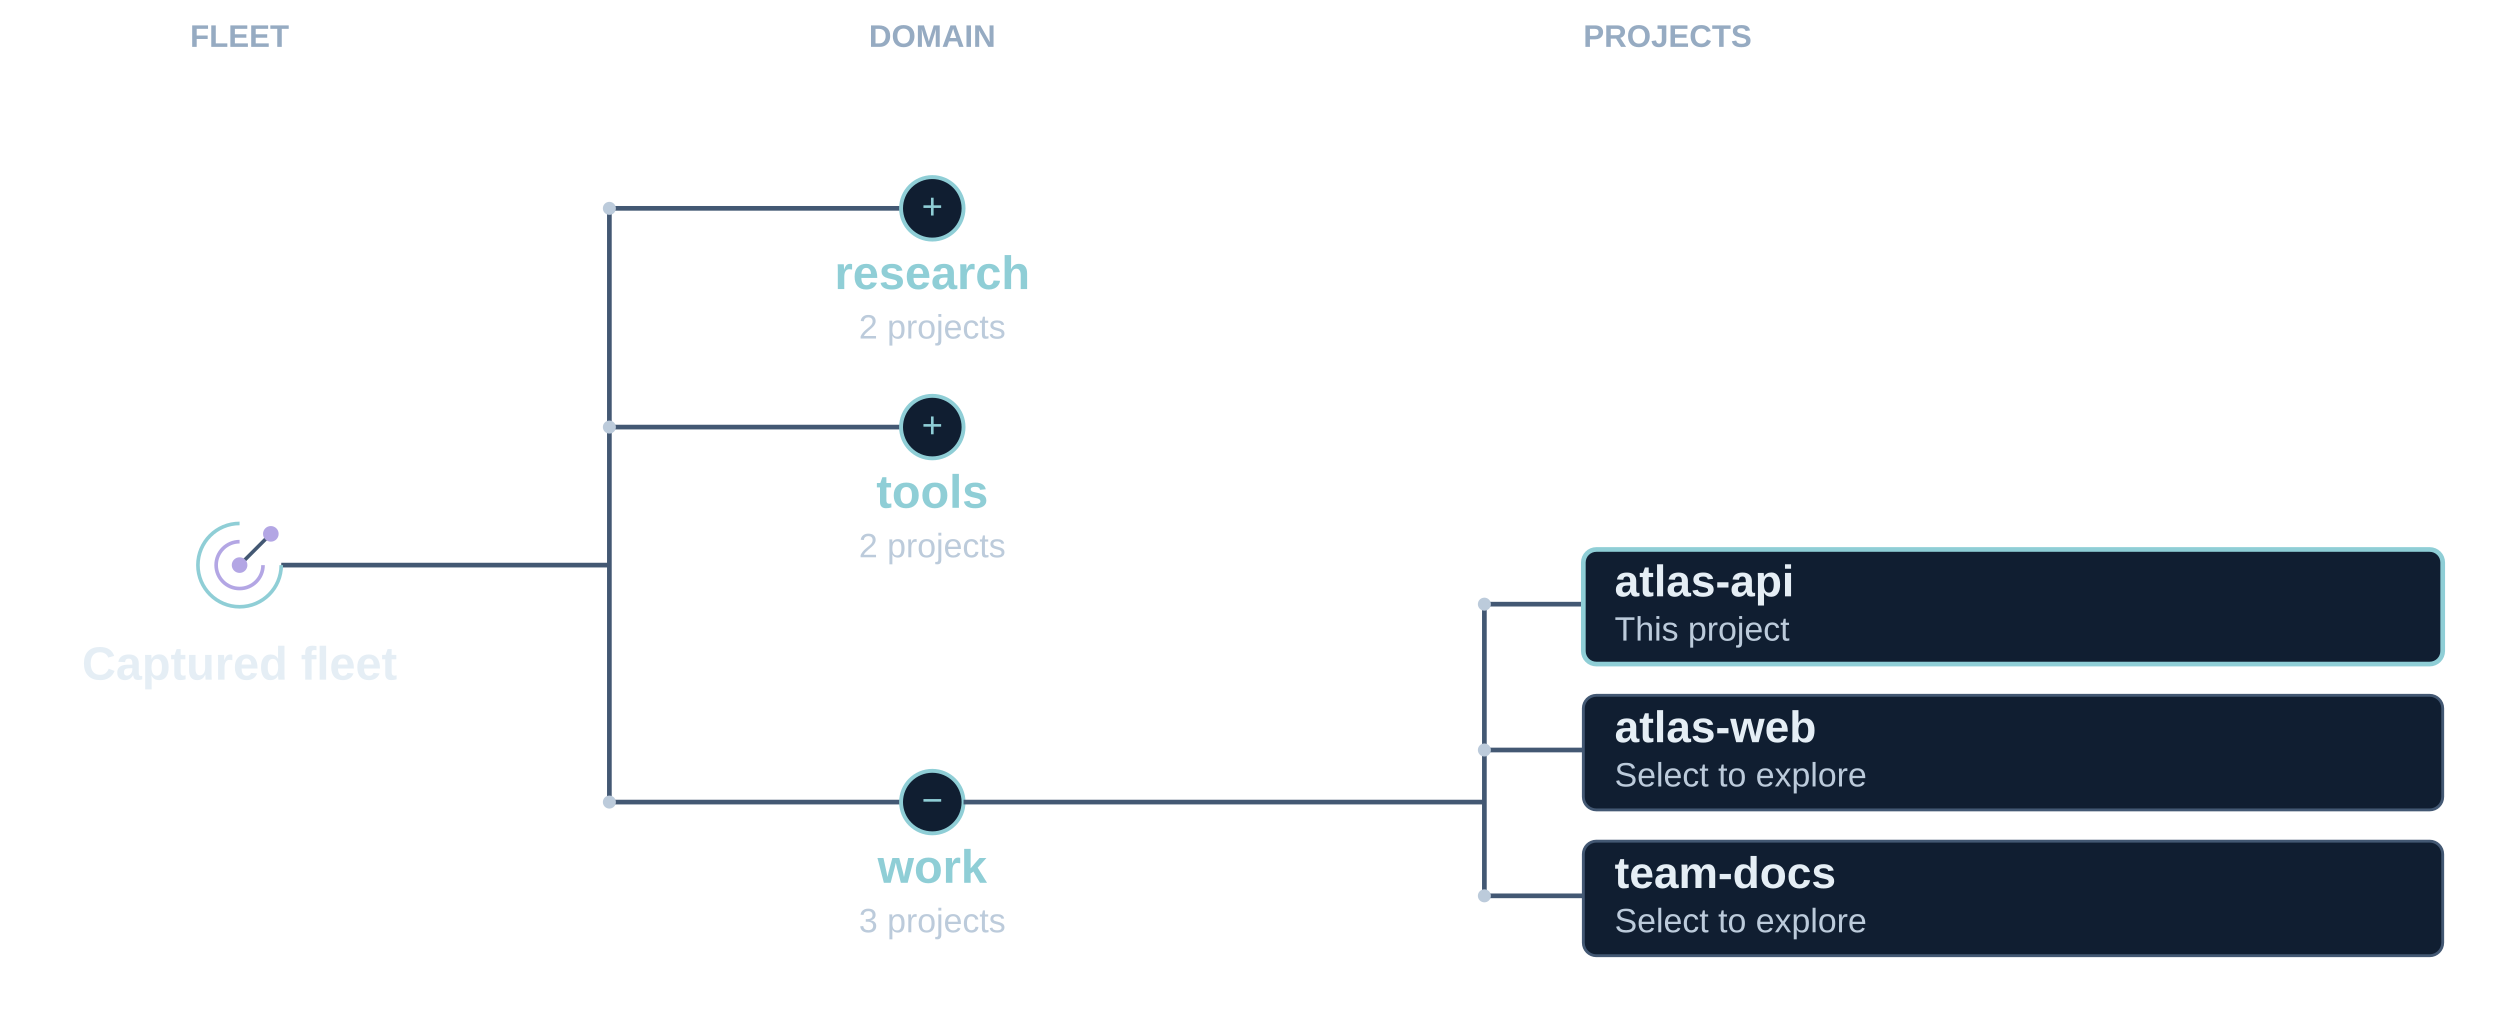
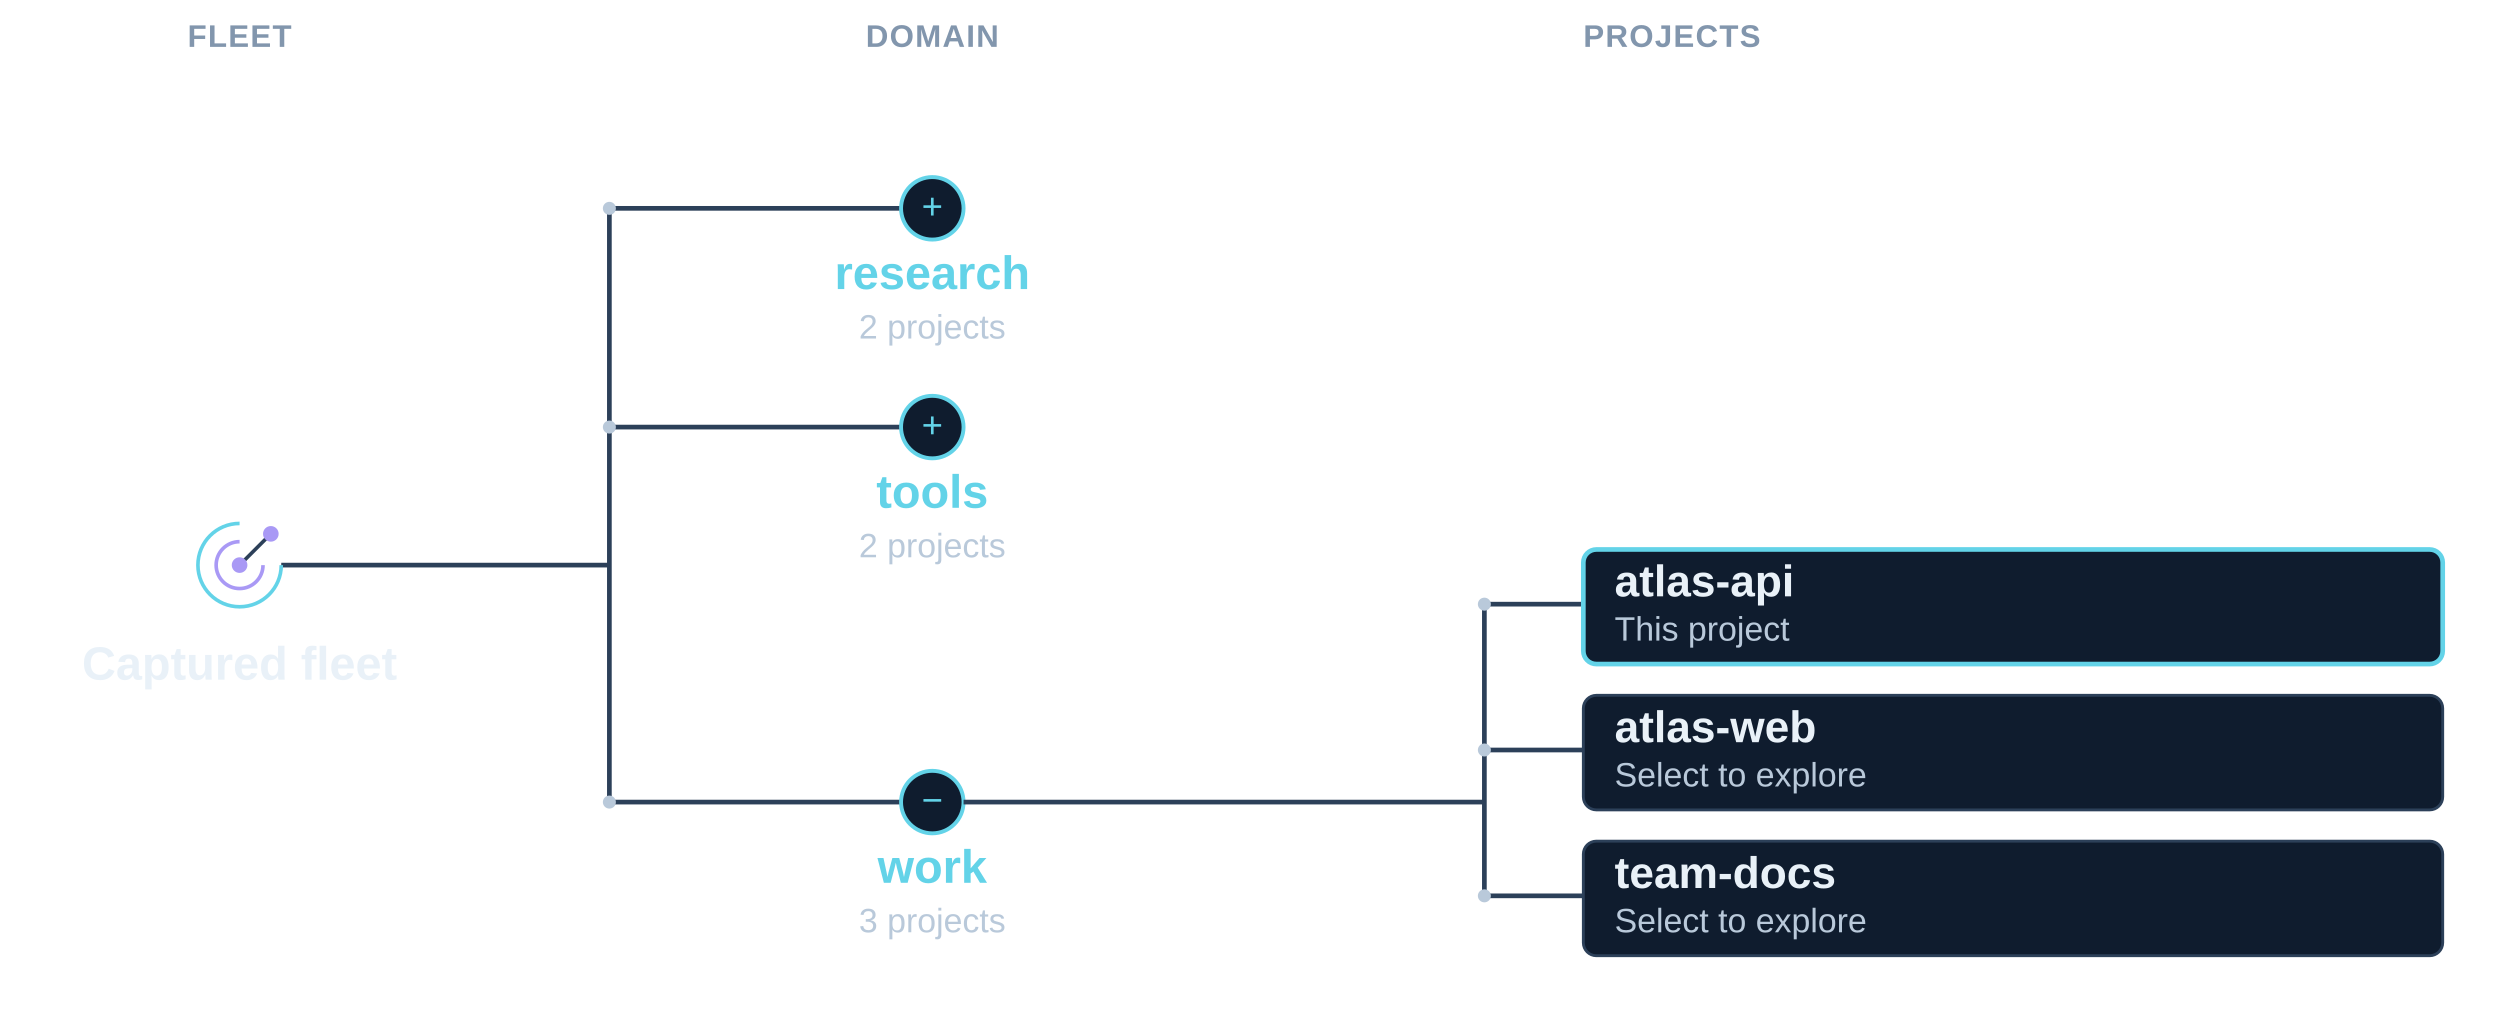
- <svg xmlns="http://www.w3.org/2000/svg" id="net" viewBox="0 0 960 391" role="group" aria-label="Captured shared-memory topology" class="hierarchy-map" data-focus-mode="pointer" data-kind="fleet" data-viewport="1440" style="fill: rgb(0, 0, 0); stroke: none; stroke-width: 1px; stroke-dasharray: none; stroke-opacity: 1; font-family: &quot;Avenir Next&quot;, &quot;Segoe UI&quot;, Verdana, Arial, sans-serif; font-size: 14px; font-style: normal; font-weight: 400; text-anchor: start; opacity: 1; background: rgb(12, 23, 39);" width="960" height="391">
-   <text x="92" y="18" class="rank-label" text-anchor="middle" style="fill:rgb(150, 171, 194);stroke:none;stroke-width:1px;stroke-dasharray:none;stroke-opacity:1;font-family:&quot;Avenir Next&quot;, &quot;Segoe UI&quot;, Verdana, Arial, sans-serif;font-size:12px;font-style:normal;font-weight:700;text-anchor:middle;opacity:1">FLEET</text>
-   <text x="358" y="18" class="rank-label" text-anchor="middle" style="fill:rgb(150, 171, 194);stroke:none;stroke-width:1px;stroke-dasharray:none;stroke-opacity:1;font-family:&quot;Avenir Next&quot;, &quot;Segoe UI&quot;, Verdana, Arial, sans-serif;font-size:12px;font-style:normal;font-weight:700;text-anchor:middle;opacity:1">DOMAIN</text>
-   <text x="608" y="18" class="rank-label" style="fill:rgb(150, 171, 194);stroke:none;stroke-width:1px;stroke-dasharray:none;stroke-opacity:1;font-family:&quot;Avenir Next&quot;, &quot;Segoe UI&quot;, Verdana, Arial, sans-serif;font-size:12px;font-style:normal;font-weight:700;text-anchor:start;opacity:1">PROJECTS</text>
-   <path d="M 108 217 H 234" class="hierarchy-branch structure-edge aggregate-branch" data-aggregate="true" style="fill:none;stroke:rgb(67, 88, 115);stroke-width:1.8px;stroke-dasharray:none;stroke-opacity:1;font-family:&quot;Avenir Next&quot;, &quot;Segoe UI&quot;, Verdana, Arial, sans-serif;font-size:14px;font-style:normal;font-weight:400;text-anchor:start;opacity:1" />
-   <path d="M 234 80 V 308" class="hierarchy-branch structure-edge aggregate-branch" data-aggregate="true" style="fill:none;stroke:rgb(67, 88, 115);stroke-width:1.8px;stroke-dasharray:none;stroke-opacity:1;font-family:&quot;Avenir Next&quot;, &quot;Segoe UI&quot;, Verdana, Arial, sans-serif;font-size:14px;font-style:normal;font-weight:400;text-anchor:start;opacity:1" />
-   <g class="network-root" data-key="root" tabindex="0" role="button" aria-label="Return to captured fleet" style="fill:rgb(0, 0, 0);stroke:none;stroke-width:1px;stroke-dasharray:none;stroke-opacity:1;font-family:&quot;Avenir Next&quot;, &quot;Segoe UI&quot;, Verdana, Arial, sans-serif;font-size:14px;font-style:normal;font-weight:400;text-anchor:start;opacity:1">
-     <g transform="translate(72 197)" style="fill:rgb(0, 0, 0);stroke:none;stroke-width:1px;stroke-dasharray:none;stroke-opacity:1;font-family:&quot;Avenir Next&quot;, &quot;Segoe UI&quot;, Verdana, Arial, sans-serif;font-size:14px;font-style:normal;font-weight:400;text-anchor:start;opacity:1">
-       <path d="M20 4A16 16 0 1 0 36 20" class="orbit" style="fill:none;stroke:rgb(143, 206, 214);stroke-width:1.4px;stroke-dasharray:none;stroke-opacity:1;font-family:&quot;Avenir Next&quot;, &quot;Segoe UI&quot;, Verdana, Arial, sans-serif;font-size:14px;font-style:normal;font-weight:400;text-anchor:start;opacity:1" />
-       <path d="M20 11a9 9 0 1 0 9 9" class="orbit" style="fill:none;stroke:rgb(179, 166, 228);stroke-width:1.4px;stroke-dasharray:none;stroke-opacity:1;font-family:&quot;Avenir Next&quot;, &quot;Segoe UI&quot;, Verdana, Arial, sans-serif;font-size:14px;font-style:normal;font-weight:400;text-anchor:start;opacity:1" />
-       <path d="M20 20 32 8" class="orbit" style="fill:none;stroke:rgb(67, 88, 115);stroke-width:1.4px;stroke-dasharray:none;stroke-opacity:1;font-family:&quot;Avenir Next&quot;, &quot;Segoe UI&quot;, Verdana, Arial, sans-serif;font-size:14px;font-style:normal;font-weight:400;text-anchor:start;opacity:1" />
-       <circle cx="20" cy="20" r="3" class="core" style="fill:rgb(179, 166, 228);stroke:none;stroke-width:1px;stroke-dasharray:none;stroke-opacity:1;font-family:&quot;Avenir Next&quot;, &quot;Segoe UI&quot;, Verdana, Arial, sans-serif;font-size:14px;font-style:normal;font-weight:400;text-anchor:start;opacity:1" />
-       <circle cx="32" cy="8" r="3" class="core" style="fill:rgb(179, 166, 228);stroke:none;stroke-width:1px;stroke-dasharray:none;stroke-opacity:1;font-family:&quot;Avenir Next&quot;, &quot;Segoe UI&quot;, Verdana, Arial, sans-serif;font-size:14px;font-style:normal;font-weight:400;text-anchor:start;opacity:1" />
+ <svg xmlns="http://www.w3.org/2000/svg" width="960" height="391" id="net" viewBox="0 0 960 391" role="group" aria-label="Captured shared-memory topology" class="hierarchy-map" data-focus-mode="pointer" data-kind="fleet" data-viewport="1440" style="fill: #000000; stroke: none; stroke-width: 1px; stroke-dasharray: none; stroke-opacity: 1; stroke-linecap: butt; stroke-linejoin: miter; font-family: &quot;Avenir Next&quot;, &quot;Segoe UI&quot;, Verdana, Arial, sans-serif; font-size: 14px; font-style: normal; font-weight: 400; text-anchor: start; opacity: 1; letter-spacing: normal; background: #080e18;">
+   <text x="92" y="18" class="rank-label" text-anchor="middle" style="fill:#8296ad;stroke:none;stroke-width:1px;stroke-dasharray:none;stroke-opacity:1;stroke-linecap:butt;stroke-linejoin:miter;font-family:&quot;Avenir Next&quot;, &quot;Segoe UI&quot;, Verdana, Arial, sans-serif;font-size:12px;font-style:normal;font-weight:700;text-anchor:middle;opacity:1;letter-spacing:0.48px">FLEET</text>
+   <text x="358" y="18" class="rank-label" text-anchor="middle" style="fill:#8296ad;stroke:none;stroke-width:1px;stroke-dasharray:none;stroke-opacity:1;stroke-linecap:butt;stroke-linejoin:miter;font-family:&quot;Avenir Next&quot;, &quot;Segoe UI&quot;, Verdana, Arial, sans-serif;font-size:12px;font-style:normal;font-weight:700;text-anchor:middle;opacity:1;letter-spacing:0.48px">DOMAIN</text>
+   <text x="608" y="18" class="rank-label" style="fill:#8296ad;stroke:none;stroke-width:1px;stroke-dasharray:none;stroke-opacity:1;stroke-linecap:butt;stroke-linejoin:miter;font-family:&quot;Avenir Next&quot;, &quot;Segoe UI&quot;, Verdana, Arial, sans-serif;font-size:12px;font-style:normal;font-weight:700;text-anchor:start;opacity:1;letter-spacing:0.48px">PROJECTS</text>
+   <path d="M 108 217 H 234" class="hierarchy-branch structure-edge aggregate-branch" data-aggregate="true" style="fill:none;stroke:#2c4059;stroke-width:1.8px;stroke-dasharray:none;stroke-opacity:1;stroke-linecap:butt;stroke-linejoin:miter;font-family:&quot;Avenir Next&quot;, &quot;Segoe UI&quot;, Verdana, Arial, sans-serif;font-size:14px;font-style:normal;font-weight:400;text-anchor:start;opacity:1;letter-spacing:normal">
+ </path>
+   <path d="M 234 80 V 308" class="hierarchy-branch structure-edge aggregate-branch" data-aggregate="true" style="fill:none;stroke:#2c4059;stroke-width:1.8px;stroke-dasharray:none;stroke-opacity:1;stroke-linecap:butt;stroke-linejoin:miter;font-family:&quot;Avenir Next&quot;, &quot;Segoe UI&quot;, Verdana, Arial, sans-serif;font-size:14px;font-style:normal;font-weight:400;text-anchor:start;opacity:1;letter-spacing:normal">
+ </path>
+   <g class="network-root" data-key="root" tabindex="0" role="button" aria-label="Return to captured fleet" style="fill:#000000;stroke:none;stroke-width:1px;stroke-dasharray:none;stroke-opacity:1;stroke-linecap:butt;stroke-linejoin:miter;font-family:&quot;Avenir Next&quot;, &quot;Segoe UI&quot;, Verdana, Arial, sans-serif;font-size:14px;font-style:normal;font-weight:400;text-anchor:start;opacity:1;letter-spacing:normal">
+     <g transform="translate(72 197)" style="fill:#000000;stroke:none;stroke-width:1px;stroke-dasharray:none;stroke-opacity:1;stroke-linecap:butt;stroke-linejoin:miter;font-family:&quot;Avenir Next&quot;, &quot;Segoe UI&quot;, Verdana, Arial, sans-serif;font-size:14px;font-style:normal;font-weight:400;text-anchor:start;opacity:1;letter-spacing:normal">
+       <path d="M20 4A16 16 0 1 0 36 20" class="orbit" style="fill:none;stroke:#63d3e8;stroke-width:1.4px;stroke-dasharray:none;stroke-opacity:1;stroke-linecap:butt;stroke-linejoin:miter;font-family:&quot;Avenir Next&quot;, &quot;Segoe UI&quot;, Verdana, Arial, sans-serif;font-size:14px;font-style:normal;font-weight:400;text-anchor:start;opacity:1;letter-spacing:normal">
+ </path>
+       <path d="M20 11a9 9 0 1 0 9 9" class="orbit" style="fill:none;stroke:#a999f5;stroke-width:1.4px;stroke-dasharray:none;stroke-opacity:1;stroke-linecap:butt;stroke-linejoin:miter;font-family:&quot;Avenir Next&quot;, &quot;Segoe UI&quot;, Verdana, Arial, sans-serif;font-size:14px;font-style:normal;font-weight:400;text-anchor:start;opacity:1;letter-spacing:normal">
+ </path>
+       <path d="M20 20 32 8" class="orbit" style="fill:none;stroke:#2c4059;stroke-width:1.4px;stroke-dasharray:none;stroke-opacity:1;stroke-linecap:butt;stroke-linejoin:miter;font-family:&quot;Avenir Next&quot;, &quot;Segoe UI&quot;, Verdana, Arial, sans-serif;font-size:14px;font-style:normal;font-weight:400;text-anchor:start;opacity:1;letter-spacing:normal">
+ </path>
+       <circle cx="20" cy="20" r="3" class="core" style="fill:#a999f5;stroke:none;stroke-width:1px;stroke-dasharray:none;stroke-opacity:1;stroke-linecap:butt;stroke-linejoin:miter;font-family:&quot;Avenir Next&quot;, &quot;Segoe UI&quot;, Verdana, Arial, sans-serif;font-size:14px;font-style:normal;font-weight:400;text-anchor:start;opacity:1;letter-spacing:normal">
+ </circle>
+       <circle cx="32" cy="8" r="3" class="core" style="fill:#a999f5;stroke:none;stroke-width:1px;stroke-dasharray:none;stroke-opacity:1;stroke-linecap:butt;stroke-linejoin:miter;font-family:&quot;Avenir Next&quot;, &quot;Segoe UI&quot;, Verdana, Arial, sans-serif;font-size:14px;font-style:normal;font-weight:400;text-anchor:start;opacity:1;letter-spacing:normal">
+ </circle>
    </g>
-     <text x="92" y="261" class="root-label" text-anchor="middle" style="fill:rgb(229, 238, 245);stroke:none;stroke-width:1px;stroke-dasharray:none;stroke-opacity:1;font-family:&quot;Avenir Next&quot;, &quot;Segoe UI&quot;, Verdana, Arial, sans-serif;font-size:18px;font-style:normal;font-weight:700;text-anchor:middle;opacity:1">Captured fleet</text>
+     <text x="92" y="261" class="root-label" text-anchor="middle" style="fill:#e9f1f8;stroke:none;stroke-width:1px;stroke-dasharray:none;stroke-opacity:1;stroke-linecap:butt;stroke-linejoin:miter;font-family:&quot;Avenir Next&quot;, &quot;Segoe UI&quot;, Verdana, Arial, sans-serif;font-size:18px;font-style:normal;font-weight:700;text-anchor:middle;opacity:1;letter-spacing:normal">Captured fleet</text>
  </g>
-   <path d="M 234 80 H 346" class="hierarchy-branch structure-edge" data-aggregate="false" style="fill:none;stroke:rgb(67, 88, 115);stroke-width:1.8px;stroke-dasharray:none;stroke-opacity:1;font-family:&quot;Avenir Next&quot;, &quot;Segoe UI&quot;, Verdana, Arial, sans-serif;font-size:14px;font-style:normal;font-weight:400;text-anchor:start;opacity:1" />
-   <circle cx="234" cy="80" r="2.5" class="aggregate-junction" style="fill:rgb(188, 203, 219);stroke:none;stroke-width:1px;stroke-dasharray:none;stroke-opacity:1;font-family:&quot;Avenir Next&quot;, &quot;Segoe UI&quot;, Verdana, Arial, sans-serif;font-size:14px;font-style:normal;font-weight:400;text-anchor:start;opacity:1" />
-   <g class="domain-junction" data-domain="research" data-key="domain:research" aria-expanded="false" tabindex="0" role="button" aria-label="research / 2 projects / expand" style="fill:rgb(0, 0, 0);stroke:none;stroke-width:1px;stroke-dasharray:none;stroke-opacity:1;font-family:&quot;Avenir Next&quot;, &quot;Segoe UI&quot;, Verdana, Arial, sans-serif;font-size:14px;font-style:normal;font-weight:400;text-anchor:start;opacity:1">
-     <circle cx="358" cy="80" r="12" style="fill:rgb(16, 30, 49);stroke:rgb(143, 206, 214);stroke-width:1.5px;stroke-dasharray:none;stroke-opacity:1;font-family:&quot;Avenir Next&quot;, &quot;Segoe UI&quot;, Verdana, Arial, sans-serif;font-size:14px;font-style:normal;font-weight:400;text-anchor:start;opacity:1" />
-     <text x="358" y="84" class="domain-toggle" text-anchor="middle" style="fill:rgb(143, 206, 214);stroke:none;stroke-width:1px;stroke-dasharray:none;stroke-opacity:1;font-family:&quot;Avenir Next&quot;, &quot;Segoe UI&quot;, Verdana, Arial, sans-serif;font-size:14px;font-style:normal;font-weight:400;text-anchor:middle;opacity:1">+</text>
-     <text x="358" y="111" class="domain-label" text-anchor="middle" style="fill:rgb(143, 206, 214);stroke:none;stroke-width:1px;stroke-dasharray:none;stroke-opacity:1;font-family:&quot;Avenir Next&quot;, &quot;Segoe UI&quot;, Verdana, Arial, sans-serif;font-size:18px;font-style:normal;font-weight:700;text-anchor:middle;opacity:1">research</text>
-     <text x="358" y="130" class="domain-count" text-anchor="middle" style="fill:rgb(188, 203, 219);stroke:none;stroke-width:1px;stroke-dasharray:none;stroke-opacity:1;font-family:&quot;Avenir Next&quot;, &quot;Segoe UI&quot;, Verdana, Arial, sans-serif;font-size:13px;font-style:normal;font-weight:400;text-anchor:middle;opacity:1">2 projects</text>
+   <path d="M 234 80 H 346" class="hierarchy-branch structure-edge" data-aggregate="false" style="fill:none;stroke:#2c4059;stroke-width:1.8px;stroke-dasharray:none;stroke-opacity:1;stroke-linecap:butt;stroke-linejoin:miter;font-family:&quot;Avenir Next&quot;, &quot;Segoe UI&quot;, Verdana, Arial, sans-serif;font-size:14px;font-style:normal;font-weight:400;text-anchor:start;opacity:1;letter-spacing:normal">
+ </path>
+   <circle cx="234" cy="80" r="2.5" class="aggregate-junction" style="fill:#b9c9da;stroke:none;stroke-width:1px;stroke-dasharray:none;stroke-opacity:1;stroke-linecap:butt;stroke-linejoin:miter;font-family:&quot;Avenir Next&quot;, &quot;Segoe UI&quot;, Verdana, Arial, sans-serif;font-size:14px;font-style:normal;font-weight:400;text-anchor:start;opacity:1;letter-spacing:normal">
+ </circle>
+   <g class="domain-junction" data-domain="research" data-key="domain:research" aria-expanded="false" tabindex="0" role="button" aria-label="research / 2 projects / expand" style="fill:#000000;stroke:none;stroke-width:1px;stroke-dasharray:none;stroke-opacity:1;stroke-linecap:butt;stroke-linejoin:miter;font-family:&quot;Avenir Next&quot;, &quot;Segoe UI&quot;, Verdana, Arial, sans-serif;font-size:14px;font-style:normal;font-weight:400;text-anchor:start;opacity:1;letter-spacing:normal">
+     <circle cx="358" cy="80" r="12" style="fill:#0f1c2e;stroke:#63d3e8;stroke-width:1.5px;stroke-dasharray:none;stroke-opacity:1;stroke-linecap:butt;stroke-linejoin:miter;font-family:&quot;Avenir Next&quot;, &quot;Segoe UI&quot;, Verdana, Arial, sans-serif;font-size:14px;font-style:normal;font-weight:400;text-anchor:start;opacity:1;letter-spacing:normal">
+ </circle>
+     <text x="358" y="84" class="domain-toggle" text-anchor="middle" style="fill:#63d3e8;stroke:none;stroke-width:1px;stroke-dasharray:none;stroke-opacity:1;stroke-linecap:butt;stroke-linejoin:miter;font-family:&quot;Avenir Next&quot;, &quot;Segoe UI&quot;, Verdana, Arial, sans-serif;font-size:14px;font-style:normal;font-weight:400;text-anchor:middle;opacity:1;letter-spacing:normal">+</text>
+     <text x="358" y="111" class="domain-label" text-anchor="middle" style="fill:#63d3e8;stroke:none;stroke-width:1px;stroke-dasharray:none;stroke-opacity:1;stroke-linecap:butt;stroke-linejoin:miter;font-family:&quot;Avenir Next&quot;, &quot;Segoe UI&quot;, Verdana, Arial, sans-serif;font-size:18px;font-style:normal;font-weight:700;text-anchor:middle;opacity:1;letter-spacing:normal">research</text>
+     <text x="358" y="130" class="domain-count" text-anchor="middle" style="fill:#b9c9da;stroke:none;stroke-width:1px;stroke-dasharray:none;stroke-opacity:1;stroke-linecap:butt;stroke-linejoin:miter;font-family:&quot;Avenir Next&quot;, &quot;Segoe UI&quot;, Verdana, Arial, sans-serif;font-size:13px;font-style:normal;font-weight:400;text-anchor:middle;opacity:1;letter-spacing:normal">2 projects</text>
  </g>
-   <path d="M 234 164 H 346" class="hierarchy-branch structure-edge" data-aggregate="false" style="fill:none;stroke:rgb(67, 88, 115);stroke-width:1.8px;stroke-dasharray:none;stroke-opacity:1;font-family:&quot;Avenir Next&quot;, &quot;Segoe UI&quot;, Verdana, Arial, sans-serif;font-size:14px;font-style:normal;font-weight:400;text-anchor:start;opacity:1" />
-   <circle cx="234" cy="164" r="2.5" class="aggregate-junction" style="fill:rgb(188, 203, 219);stroke:none;stroke-width:1px;stroke-dasharray:none;stroke-opacity:1;font-family:&quot;Avenir Next&quot;, &quot;Segoe UI&quot;, Verdana, Arial, sans-serif;font-size:14px;font-style:normal;font-weight:400;text-anchor:start;opacity:1" />
-   <g class="domain-junction" data-domain="tools" data-key="domain:tools" aria-expanded="false" tabindex="0" role="button" aria-label="tools / 2 projects / expand" style="fill:rgb(0, 0, 0);stroke:none;stroke-width:1px;stroke-dasharray:none;stroke-opacity:1;font-family:&quot;Avenir Next&quot;, &quot;Segoe UI&quot;, Verdana, Arial, sans-serif;font-size:14px;font-style:normal;font-weight:400;text-anchor:start;opacity:1">
-     <circle cx="358" cy="164" r="12" style="fill:rgb(16, 30, 49);stroke:rgb(143, 206, 214);stroke-width:1.5px;stroke-dasharray:none;stroke-opacity:1;font-family:&quot;Avenir Next&quot;, &quot;Segoe UI&quot;, Verdana, Arial, sans-serif;font-size:14px;font-style:normal;font-weight:400;text-anchor:start;opacity:1" />
-     <text x="358" y="168" class="domain-toggle" text-anchor="middle" style="fill:rgb(143, 206, 214);stroke:none;stroke-width:1px;stroke-dasharray:none;stroke-opacity:1;font-family:&quot;Avenir Next&quot;, &quot;Segoe UI&quot;, Verdana, Arial, sans-serif;font-size:14px;font-style:normal;font-weight:400;text-anchor:middle;opacity:1">+</text>
-     <text x="358" y="195" class="domain-label" text-anchor="middle" style="fill:rgb(143, 206, 214);stroke:none;stroke-width:1px;stroke-dasharray:none;stroke-opacity:1;font-family:&quot;Avenir Next&quot;, &quot;Segoe UI&quot;, Verdana, Arial, sans-serif;font-size:18px;font-style:normal;font-weight:700;text-anchor:middle;opacity:1">tools</text>
-     <text x="358" y="214" class="domain-count" text-anchor="middle" style="fill:rgb(188, 203, 219);stroke:none;stroke-width:1px;stroke-dasharray:none;stroke-opacity:1;font-family:&quot;Avenir Next&quot;, &quot;Segoe UI&quot;, Verdana, Arial, sans-serif;font-size:13px;font-style:normal;font-weight:400;text-anchor:middle;opacity:1">2 projects</text>
+   <path d="M 234 164 H 346" class="hierarchy-branch structure-edge" data-aggregate="false" style="fill:none;stroke:#2c4059;stroke-width:1.8px;stroke-dasharray:none;stroke-opacity:1;stroke-linecap:butt;stroke-linejoin:miter;font-family:&quot;Avenir Next&quot;, &quot;Segoe UI&quot;, Verdana, Arial, sans-serif;font-size:14px;font-style:normal;font-weight:400;text-anchor:start;opacity:1;letter-spacing:normal">
+ </path>
+   <circle cx="234" cy="164" r="2.5" class="aggregate-junction" style="fill:#b9c9da;stroke:none;stroke-width:1px;stroke-dasharray:none;stroke-opacity:1;stroke-linecap:butt;stroke-linejoin:miter;font-family:&quot;Avenir Next&quot;, &quot;Segoe UI&quot;, Verdana, Arial, sans-serif;font-size:14px;font-style:normal;font-weight:400;text-anchor:start;opacity:1;letter-spacing:normal">
+ </circle>
+   <g class="domain-junction" data-domain="tools" data-key="domain:tools" aria-expanded="false" tabindex="0" role="button" aria-label="tools / 2 projects / expand" style="fill:#000000;stroke:none;stroke-width:1px;stroke-dasharray:none;stroke-opacity:1;stroke-linecap:butt;stroke-linejoin:miter;font-family:&quot;Avenir Next&quot;, &quot;Segoe UI&quot;, Verdana, Arial, sans-serif;font-size:14px;font-style:normal;font-weight:400;text-anchor:start;opacity:1;letter-spacing:normal">
+     <circle cx="358" cy="164" r="12" style="fill:#0f1c2e;stroke:#63d3e8;stroke-width:1.5px;stroke-dasharray:none;stroke-opacity:1;stroke-linecap:butt;stroke-linejoin:miter;font-family:&quot;Avenir Next&quot;, &quot;Segoe UI&quot;, Verdana, Arial, sans-serif;font-size:14px;font-style:normal;font-weight:400;text-anchor:start;opacity:1;letter-spacing:normal">
+ </circle>
+     <text x="358" y="168" class="domain-toggle" text-anchor="middle" style="fill:#63d3e8;stroke:none;stroke-width:1px;stroke-dasharray:none;stroke-opacity:1;stroke-linecap:butt;stroke-linejoin:miter;font-family:&quot;Avenir Next&quot;, &quot;Segoe UI&quot;, Verdana, Arial, sans-serif;font-size:14px;font-style:normal;font-weight:400;text-anchor:middle;opacity:1;letter-spacing:normal">+</text>
+     <text x="358" y="195" class="domain-label" text-anchor="middle" style="fill:#63d3e8;stroke:none;stroke-width:1px;stroke-dasharray:none;stroke-opacity:1;stroke-linecap:butt;stroke-linejoin:miter;font-family:&quot;Avenir Next&quot;, &quot;Segoe UI&quot;, Verdana, Arial, sans-serif;font-size:18px;font-style:normal;font-weight:700;text-anchor:middle;opacity:1;letter-spacing:normal">tools</text>
+     <text x="358" y="214" class="domain-count" text-anchor="middle" style="fill:#b9c9da;stroke:none;stroke-width:1px;stroke-dasharray:none;stroke-opacity:1;stroke-linecap:butt;stroke-linejoin:miter;font-family:&quot;Avenir Next&quot;, &quot;Segoe UI&quot;, Verdana, Arial, sans-serif;font-size:13px;font-style:normal;font-weight:400;text-anchor:middle;opacity:1;letter-spacing:normal">2 projects</text>
  </g>
-   <path d="M 234 308 H 346" class="hierarchy-branch structure-edge" data-aggregate="false" style="fill:none;stroke:rgb(67, 88, 115);stroke-width:1.8px;stroke-dasharray:none;stroke-opacity:1;font-family:&quot;Avenir Next&quot;, &quot;Segoe UI&quot;, Verdana, Arial, sans-serif;font-size:14px;font-style:normal;font-weight:400;text-anchor:start;opacity:1" />
-   <circle cx="234" cy="308" r="2.5" class="aggregate-junction" style="fill:rgb(188, 203, 219);stroke:none;stroke-width:1px;stroke-dasharray:none;stroke-opacity:1;font-family:&quot;Avenir Next&quot;, &quot;Segoe UI&quot;, Verdana, Arial, sans-serif;font-size:14px;font-style:normal;font-weight:400;text-anchor:start;opacity:1" />
-   <g class="domain-junction" data-domain="work" data-key="domain:work" aria-expanded="true" tabindex="0" role="button" aria-label="work / 3 projects / collapse" style="fill:rgb(0, 0, 0);stroke:none;stroke-width:1px;stroke-dasharray:none;stroke-opacity:1;font-family:&quot;Avenir Next&quot;, &quot;Segoe UI&quot;, Verdana, Arial, sans-serif;font-size:14px;font-style:normal;font-weight:400;text-anchor:start;opacity:1">
-     <circle cx="358" cy="308" r="12" style="fill:rgb(16, 30, 49);stroke:rgb(143, 206, 214);stroke-width:1.5px;stroke-dasharray:none;stroke-opacity:1;font-family:&quot;Avenir Next&quot;, &quot;Segoe UI&quot;, Verdana, Arial, sans-serif;font-size:14px;font-style:normal;font-weight:400;text-anchor:start;opacity:1" />
-     <text x="358" y="312" class="domain-toggle" text-anchor="middle" style="fill:rgb(143, 206, 214);stroke:none;stroke-width:1px;stroke-dasharray:none;stroke-opacity:1;font-family:&quot;Avenir Next&quot;, &quot;Segoe UI&quot;, Verdana, Arial, sans-serif;font-size:14px;font-style:normal;font-weight:400;text-anchor:middle;opacity:1">−</text>
-     <text x="358" y="339" class="domain-label" text-anchor="middle" style="fill:rgb(143, 206, 214);stroke:none;stroke-width:1px;stroke-dasharray:none;stroke-opacity:1;font-family:&quot;Avenir Next&quot;, &quot;Segoe UI&quot;, Verdana, Arial, sans-serif;font-size:18px;font-style:normal;font-weight:700;text-anchor:middle;opacity:1">work</text>
-     <text x="358" y="358" class="domain-count" text-anchor="middle" style="fill:rgb(188, 203, 219);stroke:none;stroke-width:1px;stroke-dasharray:none;stroke-opacity:1;font-family:&quot;Avenir Next&quot;, &quot;Segoe UI&quot;, Verdana, Arial, sans-serif;font-size:13px;font-style:normal;font-weight:400;text-anchor:middle;opacity:1">3 projects</text>
+   <path d="M 234 308 H 346" class="hierarchy-branch structure-edge" data-aggregate="false" style="fill:none;stroke:#2c4059;stroke-width:1.8px;stroke-dasharray:none;stroke-opacity:1;stroke-linecap:butt;stroke-linejoin:miter;font-family:&quot;Avenir Next&quot;, &quot;Segoe UI&quot;, Verdana, Arial, sans-serif;font-size:14px;font-style:normal;font-weight:400;text-anchor:start;opacity:1;letter-spacing:normal">
+ </path>
+   <circle cx="234" cy="308" r="2.5" class="aggregate-junction" style="fill:#b9c9da;stroke:none;stroke-width:1px;stroke-dasharray:none;stroke-opacity:1;stroke-linecap:butt;stroke-linejoin:miter;font-family:&quot;Avenir Next&quot;, &quot;Segoe UI&quot;, Verdana, Arial, sans-serif;font-size:14px;font-style:normal;font-weight:400;text-anchor:start;opacity:1;letter-spacing:normal">
+ </circle>
+   <g class="domain-junction" data-domain="work" data-key="domain:work" aria-expanded="true" tabindex="0" role="button" aria-label="work / 3 projects / collapse" style="fill:#000000;stroke:none;stroke-width:1px;stroke-dasharray:none;stroke-opacity:1;stroke-linecap:butt;stroke-linejoin:miter;font-family:&quot;Avenir Next&quot;, &quot;Segoe UI&quot;, Verdana, Arial, sans-serif;font-size:14px;font-style:normal;font-weight:400;text-anchor:start;opacity:1;letter-spacing:normal">
+     <circle cx="358" cy="308" r="12" style="fill:#0f1c2e;stroke:#63d3e8;stroke-width:1.5px;stroke-dasharray:none;stroke-opacity:1;stroke-linecap:butt;stroke-linejoin:miter;font-family:&quot;Avenir Next&quot;, &quot;Segoe UI&quot;, Verdana, Arial, sans-serif;font-size:14px;font-style:normal;font-weight:400;text-anchor:start;opacity:1;letter-spacing:normal">
+ </circle>
+     <text x="358" y="312" class="domain-toggle" text-anchor="middle" style="fill:#63d3e8;stroke:none;stroke-width:1px;stroke-dasharray:none;stroke-opacity:1;stroke-linecap:butt;stroke-linejoin:miter;font-family:&quot;Avenir Next&quot;, &quot;Segoe UI&quot;, Verdana, Arial, sans-serif;font-size:14px;font-style:normal;font-weight:400;text-anchor:middle;opacity:1;letter-spacing:normal">−</text>
+     <text x="358" y="339" class="domain-label" text-anchor="middle" style="fill:#63d3e8;stroke:none;stroke-width:1px;stroke-dasharray:none;stroke-opacity:1;stroke-linecap:butt;stroke-linejoin:miter;font-family:&quot;Avenir Next&quot;, &quot;Segoe UI&quot;, Verdana, Arial, sans-serif;font-size:18px;font-style:normal;font-weight:700;text-anchor:middle;opacity:1;letter-spacing:normal">work</text>
+     <text x="358" y="358" class="domain-count" text-anchor="middle" style="fill:#b9c9da;stroke:none;stroke-width:1px;stroke-dasharray:none;stroke-opacity:1;stroke-linecap:butt;stroke-linejoin:miter;font-family:&quot;Avenir Next&quot;, &quot;Segoe UI&quot;, Verdana, Arial, sans-serif;font-size:13px;font-style:normal;font-weight:400;text-anchor:middle;opacity:1;letter-spacing:normal">3 projects</text>
  </g>
-   <path d="M 370 308 H 570" class="hierarchy-branch structure-edge aggregate-branch" data-aggregate="true" style="fill:none;stroke:rgb(67, 88, 115);stroke-width:1.8px;stroke-dasharray:none;stroke-opacity:1;font-family:&quot;Avenir Next&quot;, &quot;Segoe UI&quot;, Verdana, Arial, sans-serif;font-size:14px;font-style:normal;font-weight:400;text-anchor:start;opacity:1" />
-   <path d="M 570 232 V 344" class="hierarchy-branch structure-edge aggregate-branch" data-aggregate="true" style="fill:none;stroke:rgb(67, 88, 115);stroke-width:1.8px;stroke-dasharray:none;stroke-opacity:1;font-family:&quot;Avenir Next&quot;, &quot;Segoe UI&quot;, Verdana, Arial, sans-serif;font-size:14px;font-style:normal;font-weight:400;text-anchor:start;opacity:1" />
-   <path d="M 570 232 H 608" class="hierarchy-branch structure-edge" data-aggregate="false" style="fill:none;stroke:rgb(67, 88, 115);stroke-width:1.8px;stroke-dasharray:none;stroke-opacity:1;font-family:&quot;Avenir Next&quot;, &quot;Segoe UI&quot;, Verdana, Arial, sans-serif;font-size:14px;font-style:normal;font-weight:400;text-anchor:start;opacity:1" />
-   <circle cx="570" cy="232" r="2.5" class="aggregate-junction" style="fill:rgb(188, 203, 219);stroke:none;stroke-width:1px;stroke-dasharray:none;stroke-opacity:1;font-family:&quot;Avenir Next&quot;, &quot;Segoe UI&quot;, Verdana, Arial, sans-serif;font-size:14px;font-style:normal;font-weight:400;text-anchor:start;opacity:1" />
-   <g class="net-node" data-node="atlas-api" data-sid="sample-atlas-api" data-key="project:0" data-current="true" tabindex="0" role="button" aria-label="atlas-api / inspect captured project" style="fill:rgb(0, 0, 0);stroke:none;stroke-width:1px;stroke-dasharray:none;stroke-opacity:1;font-family:&quot;Avenir Next&quot;, &quot;Segoe UI&quot;, Verdana, Arial, sans-serif;font-size:14px;font-style:normal;font-weight:400;text-anchor:start;opacity:1">
-     <rect x="608" y="211" width="330" height="44" rx="5" style="fill:rgb(16, 30, 49);stroke:rgb(143, 206, 214);stroke-width:1.8px;stroke-dasharray:none;stroke-opacity:1;font-family:&quot;Avenir Next&quot;, &quot;Segoe UI&quot;, Verdana, Arial, sans-serif;font-size:14px;font-style:normal;font-weight:400;text-anchor:start;opacity:1" />
-     <text x="620" y="229" class="project-label" style="fill:rgb(229, 238, 245);stroke:none;stroke-width:1px;stroke-dasharray:none;stroke-opacity:1;font-family:&quot;Avenir Next&quot;, &quot;Segoe UI&quot;, Verdana, Arial, sans-serif;font-size:17px;font-style:normal;font-weight:600;text-anchor:start;opacity:1">atlas-api</text>
-     <text x="620" y="246" class="project-meta" style="fill:rgb(188, 203, 219);stroke:none;stroke-width:1px;stroke-dasharray:none;stroke-opacity:1;font-family:&quot;Avenir Next&quot;, &quot;Segoe UI&quot;, Verdana, Arial, sans-serif;font-size:13px;font-style:normal;font-weight:400;text-anchor:start;opacity:1">This project</text>
+   <path d="M 370 308 H 570" class="hierarchy-branch structure-edge aggregate-branch" data-aggregate="true" style="fill:none;stroke:#2c4059;stroke-width:1.8px;stroke-dasharray:none;stroke-opacity:1;stroke-linecap:butt;stroke-linejoin:miter;font-family:&quot;Avenir Next&quot;, &quot;Segoe UI&quot;, Verdana, Arial, sans-serif;font-size:14px;font-style:normal;font-weight:400;text-anchor:start;opacity:1;letter-spacing:normal">
+ </path>
+   <path d="M 570 232 V 344" class="hierarchy-branch structure-edge aggregate-branch" data-aggregate="true" style="fill:none;stroke:#2c4059;stroke-width:1.8px;stroke-dasharray:none;stroke-opacity:1;stroke-linecap:butt;stroke-linejoin:miter;font-family:&quot;Avenir Next&quot;, &quot;Segoe UI&quot;, Verdana, Arial, sans-serif;font-size:14px;font-style:normal;font-weight:400;text-anchor:start;opacity:1;letter-spacing:normal">
+ </path>
+   <path d="M 570 232 H 608" class="hierarchy-branch structure-edge" data-aggregate="false" style="fill:none;stroke:#2c4059;stroke-width:1.8px;stroke-dasharray:none;stroke-opacity:1;stroke-linecap:butt;stroke-linejoin:miter;font-family:&quot;Avenir Next&quot;, &quot;Segoe UI&quot;, Verdana, Arial, sans-serif;font-size:14px;font-style:normal;font-weight:400;text-anchor:start;opacity:1;letter-spacing:normal">
+ </path>
+   <circle cx="570" cy="232" r="2.5" class="aggregate-junction" style="fill:#b9c9da;stroke:none;stroke-width:1px;stroke-dasharray:none;stroke-opacity:1;stroke-linecap:butt;stroke-linejoin:miter;font-family:&quot;Avenir Next&quot;, &quot;Segoe UI&quot;, Verdana, Arial, sans-serif;font-size:14px;font-style:normal;font-weight:400;text-anchor:start;opacity:1;letter-spacing:normal">
+ </circle>
+   <g class="net-node" data-node="atlas-api" data-sid="sample-atlas-api" data-key="project:0" data-current="true" tabindex="0" role="button" aria-label="atlas-api / inspect captured project" style="fill:#000000;stroke:none;stroke-width:1px;stroke-dasharray:none;stroke-opacity:1;stroke-linecap:butt;stroke-linejoin:miter;font-family:&quot;Avenir Next&quot;, &quot;Segoe UI&quot;, Verdana, Arial, sans-serif;font-size:14px;font-style:normal;font-weight:400;text-anchor:start;opacity:1;letter-spacing:normal">
+     <rect x="608" y="211" width="330" height="44" rx="5" style="fill:#0f1c2e;stroke:#63d3e8;stroke-width:1.8px;stroke-dasharray:none;stroke-opacity:1;stroke-linecap:butt;stroke-linejoin:miter;font-family:&quot;Avenir Next&quot;, &quot;Segoe UI&quot;, Verdana, Arial, sans-serif;font-size:14px;font-style:normal;font-weight:400;text-anchor:start;opacity:1;letter-spacing:normal">
+ </rect>
+     <text x="620" y="229" class="project-label" style="fill:#e9f1f8;stroke:none;stroke-width:1px;stroke-dasharray:none;stroke-opacity:1;stroke-linecap:butt;stroke-linejoin:miter;font-family:&quot;Avenir Next&quot;, &quot;Segoe UI&quot;, Verdana, Arial, sans-serif;font-size:17px;font-style:normal;font-weight:600;text-anchor:start;opacity:1;letter-spacing:normal">atlas-api</text>
+     <text x="620" y="246" class="project-meta" style="fill:#b9c9da;stroke:none;stroke-width:1px;stroke-dasharray:none;stroke-opacity:1;stroke-linecap:butt;stroke-linejoin:miter;font-family:&quot;Avenir Next&quot;, &quot;Segoe UI&quot;, Verdana, Arial, sans-serif;font-size:13px;font-style:normal;font-weight:400;text-anchor:start;opacity:1;letter-spacing:normal">This project</text>
  </g>
-   <path d="M 570 288 H 608" class="hierarchy-branch structure-edge" data-aggregate="false" style="fill:none;stroke:rgb(67, 88, 115);stroke-width:1.8px;stroke-dasharray:none;stroke-opacity:1;font-family:&quot;Avenir Next&quot;, &quot;Segoe UI&quot;, Verdana, Arial, sans-serif;font-size:14px;font-style:normal;font-weight:400;text-anchor:start;opacity:1" />
-   <circle cx="570" cy="288" r="2.5" class="aggregate-junction" style="fill:rgb(188, 203, 219);stroke:none;stroke-width:1px;stroke-dasharray:none;stroke-opacity:1;font-family:&quot;Avenir Next&quot;, &quot;Segoe UI&quot;, Verdana, Arial, sans-serif;font-size:14px;font-style:normal;font-weight:400;text-anchor:start;opacity:1" />
-   <g class="net-node" data-node="atlas-web" data-sid="sample-atlas-web" data-key="project:1" data-current="false" tabindex="0" role="button" aria-label="atlas-web / inspect captured project" style="fill:rgb(0, 0, 0);stroke:none;stroke-width:1px;stroke-dasharray:none;stroke-opacity:1;font-family:&quot;Avenir Next&quot;, &quot;Segoe UI&quot;, Verdana, Arial, sans-serif;font-size:14px;font-style:normal;font-weight:400;text-anchor:start;opacity:1">
-     <rect x="608" y="267" width="330" height="44" rx="5" style="fill:rgb(16, 30, 49);stroke:rgb(67, 88, 115);stroke-width:1.1px;stroke-dasharray:none;stroke-opacity:1;font-family:&quot;Avenir Next&quot;, &quot;Segoe UI&quot;, Verdana, Arial, sans-serif;font-size:14px;font-style:normal;font-weight:400;text-anchor:start;opacity:1" />
-     <text x="620" y="285" class="project-label" style="fill:rgb(229, 238, 245);stroke:none;stroke-width:1px;stroke-dasharray:none;stroke-opacity:1;font-family:&quot;Avenir Next&quot;, &quot;Segoe UI&quot;, Verdana, Arial, sans-serif;font-size:17px;font-style:normal;font-weight:600;text-anchor:start;opacity:1">atlas-web</text>
-     <text x="620" y="302" class="project-meta" style="fill:rgb(188, 203, 219);stroke:none;stroke-width:1px;stroke-dasharray:none;stroke-opacity:1;font-family:&quot;Avenir Next&quot;, &quot;Segoe UI&quot;, Verdana, Arial, sans-serif;font-size:13px;font-style:normal;font-weight:400;text-anchor:start;opacity:1">Select to explore</text>
+   <path d="M 570 288 H 608" class="hierarchy-branch structure-edge" data-aggregate="false" style="fill:none;stroke:#2c4059;stroke-width:1.8px;stroke-dasharray:none;stroke-opacity:1;stroke-linecap:butt;stroke-linejoin:miter;font-family:&quot;Avenir Next&quot;, &quot;Segoe UI&quot;, Verdana, Arial, sans-serif;font-size:14px;font-style:normal;font-weight:400;text-anchor:start;opacity:1;letter-spacing:normal">
+ </path>
+   <circle cx="570" cy="288" r="2.5" class="aggregate-junction" style="fill:#b9c9da;stroke:none;stroke-width:1px;stroke-dasharray:none;stroke-opacity:1;stroke-linecap:butt;stroke-linejoin:miter;font-family:&quot;Avenir Next&quot;, &quot;Segoe UI&quot;, Verdana, Arial, sans-serif;font-size:14px;font-style:normal;font-weight:400;text-anchor:start;opacity:1;letter-spacing:normal">
+ </circle>
+   <g class="net-node" data-node="atlas-web" data-sid="sample-atlas-web" data-key="project:1" data-current="false" tabindex="0" role="button" aria-label="atlas-web / inspect captured project" style="fill:#000000;stroke:none;stroke-width:1px;stroke-dasharray:none;stroke-opacity:1;stroke-linecap:butt;stroke-linejoin:miter;font-family:&quot;Avenir Next&quot;, &quot;Segoe UI&quot;, Verdana, Arial, sans-serif;font-size:14px;font-style:normal;font-weight:400;text-anchor:start;opacity:1;letter-spacing:normal">
+     <rect x="608" y="267" width="330" height="44" rx="5" style="fill:#0f1c2e;stroke:#2c4059;stroke-width:1.1px;stroke-dasharray:none;stroke-opacity:1;stroke-linecap:butt;stroke-linejoin:miter;font-family:&quot;Avenir Next&quot;, &quot;Segoe UI&quot;, Verdana, Arial, sans-serif;font-size:14px;font-style:normal;font-weight:400;text-anchor:start;opacity:1;letter-spacing:normal">
+ </rect>
+     <text x="620" y="285" class="project-label" style="fill:#e9f1f8;stroke:none;stroke-width:1px;stroke-dasharray:none;stroke-opacity:1;stroke-linecap:butt;stroke-linejoin:miter;font-family:&quot;Avenir Next&quot;, &quot;Segoe UI&quot;, Verdana, Arial, sans-serif;font-size:17px;font-style:normal;font-weight:600;text-anchor:start;opacity:1;letter-spacing:normal">atlas-web</text>
+     <text x="620" y="302" class="project-meta" style="fill:#b9c9da;stroke:none;stroke-width:1px;stroke-dasharray:none;stroke-opacity:1;stroke-linecap:butt;stroke-linejoin:miter;font-family:&quot;Avenir Next&quot;, &quot;Segoe UI&quot;, Verdana, Arial, sans-serif;font-size:13px;font-style:normal;font-weight:400;text-anchor:start;opacity:1;letter-spacing:normal">Select to explore</text>
  </g>
-   <path d="M 570 344 H 608" class="hierarchy-branch structure-edge" data-aggregate="false" style="fill:none;stroke:rgb(67, 88, 115);stroke-width:1.8px;stroke-dasharray:none;stroke-opacity:1;font-family:&quot;Avenir Next&quot;, &quot;Segoe UI&quot;, Verdana, Arial, sans-serif;font-size:14px;font-style:normal;font-weight:400;text-anchor:start;opacity:1" />
-   <circle cx="570" cy="344" r="2.5" class="aggregate-junction" style="fill:rgb(188, 203, 219);stroke:none;stroke-width:1px;stroke-dasharray:none;stroke-opacity:1;font-family:&quot;Avenir Next&quot;, &quot;Segoe UI&quot;, Verdana, Arial, sans-serif;font-size:14px;font-style:normal;font-weight:400;text-anchor:start;opacity:1" />
-   <g class="net-node" data-node="team-docs" data-sid="sample-team-docs" data-key="project:2" data-current="false" tabindex="0" role="button" aria-label="team-docs / inspect captured project" style="fill:rgb(0, 0, 0);stroke:none;stroke-width:1px;stroke-dasharray:none;stroke-opacity:1;font-family:&quot;Avenir Next&quot;, &quot;Segoe UI&quot;, Verdana, Arial, sans-serif;font-size:14px;font-style:normal;font-weight:400;text-anchor:start;opacity:1">
-     <rect x="608" y="323" width="330" height="44" rx="5" style="fill:rgb(16, 30, 49);stroke:rgb(67, 88, 115);stroke-width:1.1px;stroke-dasharray:none;stroke-opacity:1;font-family:&quot;Avenir Next&quot;, &quot;Segoe UI&quot;, Verdana, Arial, sans-serif;font-size:14px;font-style:normal;font-weight:400;text-anchor:start;opacity:1" />
-     <text x="620" y="341" class="project-label" style="fill:rgb(229, 238, 245);stroke:none;stroke-width:1px;stroke-dasharray:none;stroke-opacity:1;font-family:&quot;Avenir Next&quot;, &quot;Segoe UI&quot;, Verdana, Arial, sans-serif;font-size:17px;font-style:normal;font-weight:600;text-anchor:start;opacity:1">team-docs</text>
-     <text x="620" y="358" class="project-meta" style="fill:rgb(188, 203, 219);stroke:none;stroke-width:1px;stroke-dasharray:none;stroke-opacity:1;font-family:&quot;Avenir Next&quot;, &quot;Segoe UI&quot;, Verdana, Arial, sans-serif;font-size:13px;font-style:normal;font-weight:400;text-anchor:start;opacity:1">Select to explore</text>
+   <path d="M 570 344 H 608" class="hierarchy-branch structure-edge" data-aggregate="false" style="fill:none;stroke:#2c4059;stroke-width:1.8px;stroke-dasharray:none;stroke-opacity:1;stroke-linecap:butt;stroke-linejoin:miter;font-family:&quot;Avenir Next&quot;, &quot;Segoe UI&quot;, Verdana, Arial, sans-serif;font-size:14px;font-style:normal;font-weight:400;text-anchor:start;opacity:1;letter-spacing:normal">
+ </path>
+   <circle cx="570" cy="344" r="2.5" class="aggregate-junction" style="fill:#b9c9da;stroke:none;stroke-width:1px;stroke-dasharray:none;stroke-opacity:1;stroke-linecap:butt;stroke-linejoin:miter;font-family:&quot;Avenir Next&quot;, &quot;Segoe UI&quot;, Verdana, Arial, sans-serif;font-size:14px;font-style:normal;font-weight:400;text-anchor:start;opacity:1;letter-spacing:normal">
+ </circle>
+   <g class="net-node" data-node="team-docs" data-sid="sample-team-docs" data-key="project:2" data-current="false" tabindex="0" role="button" aria-label="team-docs / inspect captured project" style="fill:#000000;stroke:none;stroke-width:1px;stroke-dasharray:none;stroke-opacity:1;stroke-linecap:butt;stroke-linejoin:miter;font-family:&quot;Avenir Next&quot;, &quot;Segoe UI&quot;, Verdana, Arial, sans-serif;font-size:14px;font-style:normal;font-weight:400;text-anchor:start;opacity:1;letter-spacing:normal">
+     <rect x="608" y="323" width="330" height="44" rx="5" style="fill:#0f1c2e;stroke:#2c4059;stroke-width:1.1px;stroke-dasharray:none;stroke-opacity:1;stroke-linecap:butt;stroke-linejoin:miter;font-family:&quot;Avenir Next&quot;, &quot;Segoe UI&quot;, Verdana, Arial, sans-serif;font-size:14px;font-style:normal;font-weight:400;text-anchor:start;opacity:1;letter-spacing:normal">
+ </rect>
+     <text x="620" y="341" class="project-label" style="fill:#e9f1f8;stroke:none;stroke-width:1px;stroke-dasharray:none;stroke-opacity:1;stroke-linecap:butt;stroke-linejoin:miter;font-family:&quot;Avenir Next&quot;, &quot;Segoe UI&quot;, Verdana, Arial, sans-serif;font-size:17px;font-style:normal;font-weight:600;text-anchor:start;opacity:1;letter-spacing:normal">team-docs</text>
+     <text x="620" y="358" class="project-meta" style="fill:#b9c9da;stroke:none;stroke-width:1px;stroke-dasharray:none;stroke-opacity:1;stroke-linecap:butt;stroke-linejoin:miter;font-family:&quot;Avenir Next&quot;, &quot;Segoe UI&quot;, Verdana, Arial, sans-serif;font-size:13px;font-style:normal;font-weight:400;text-anchor:start;opacity:1;letter-spacing:normal">Select to explore</text>
  </g>
</svg>
